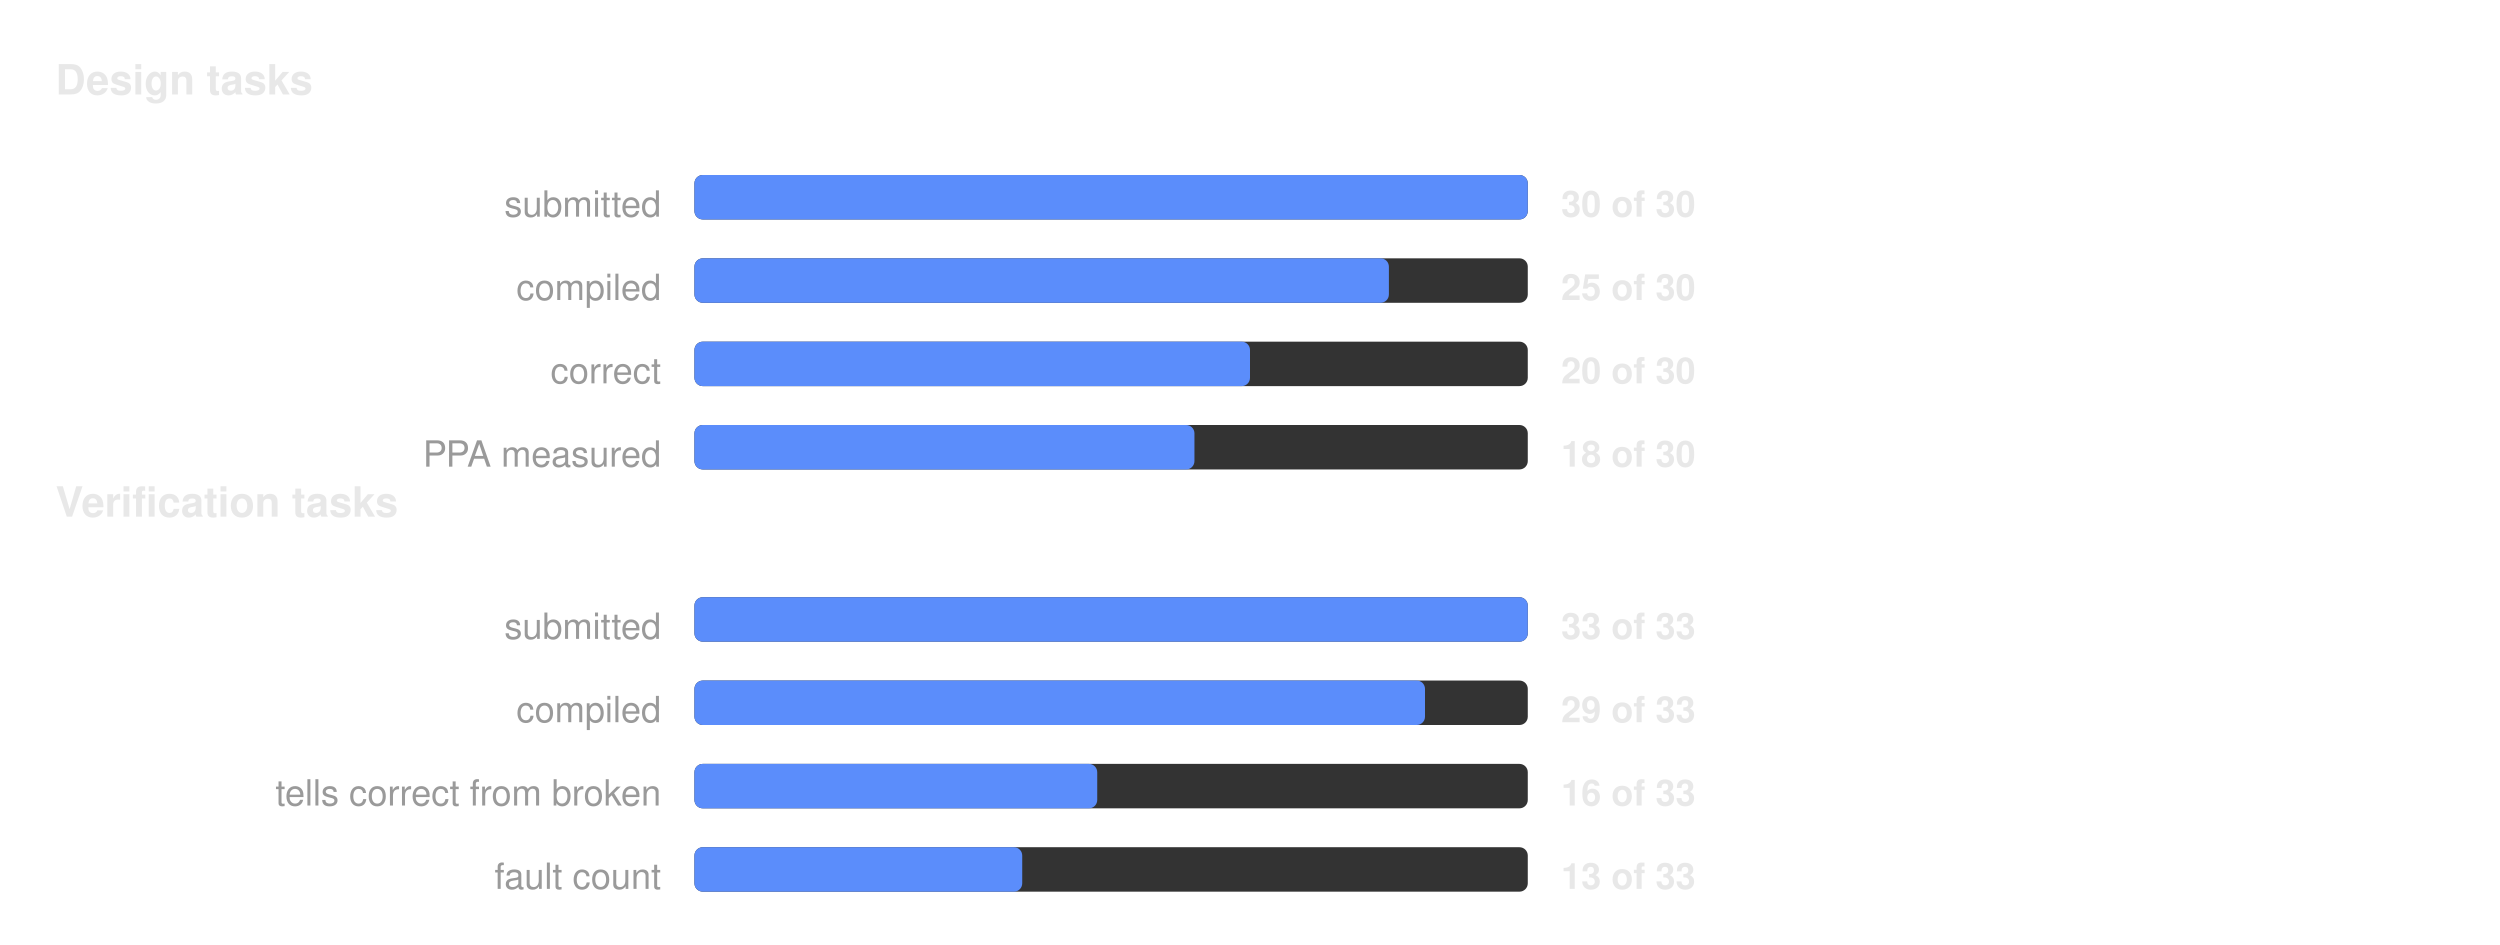
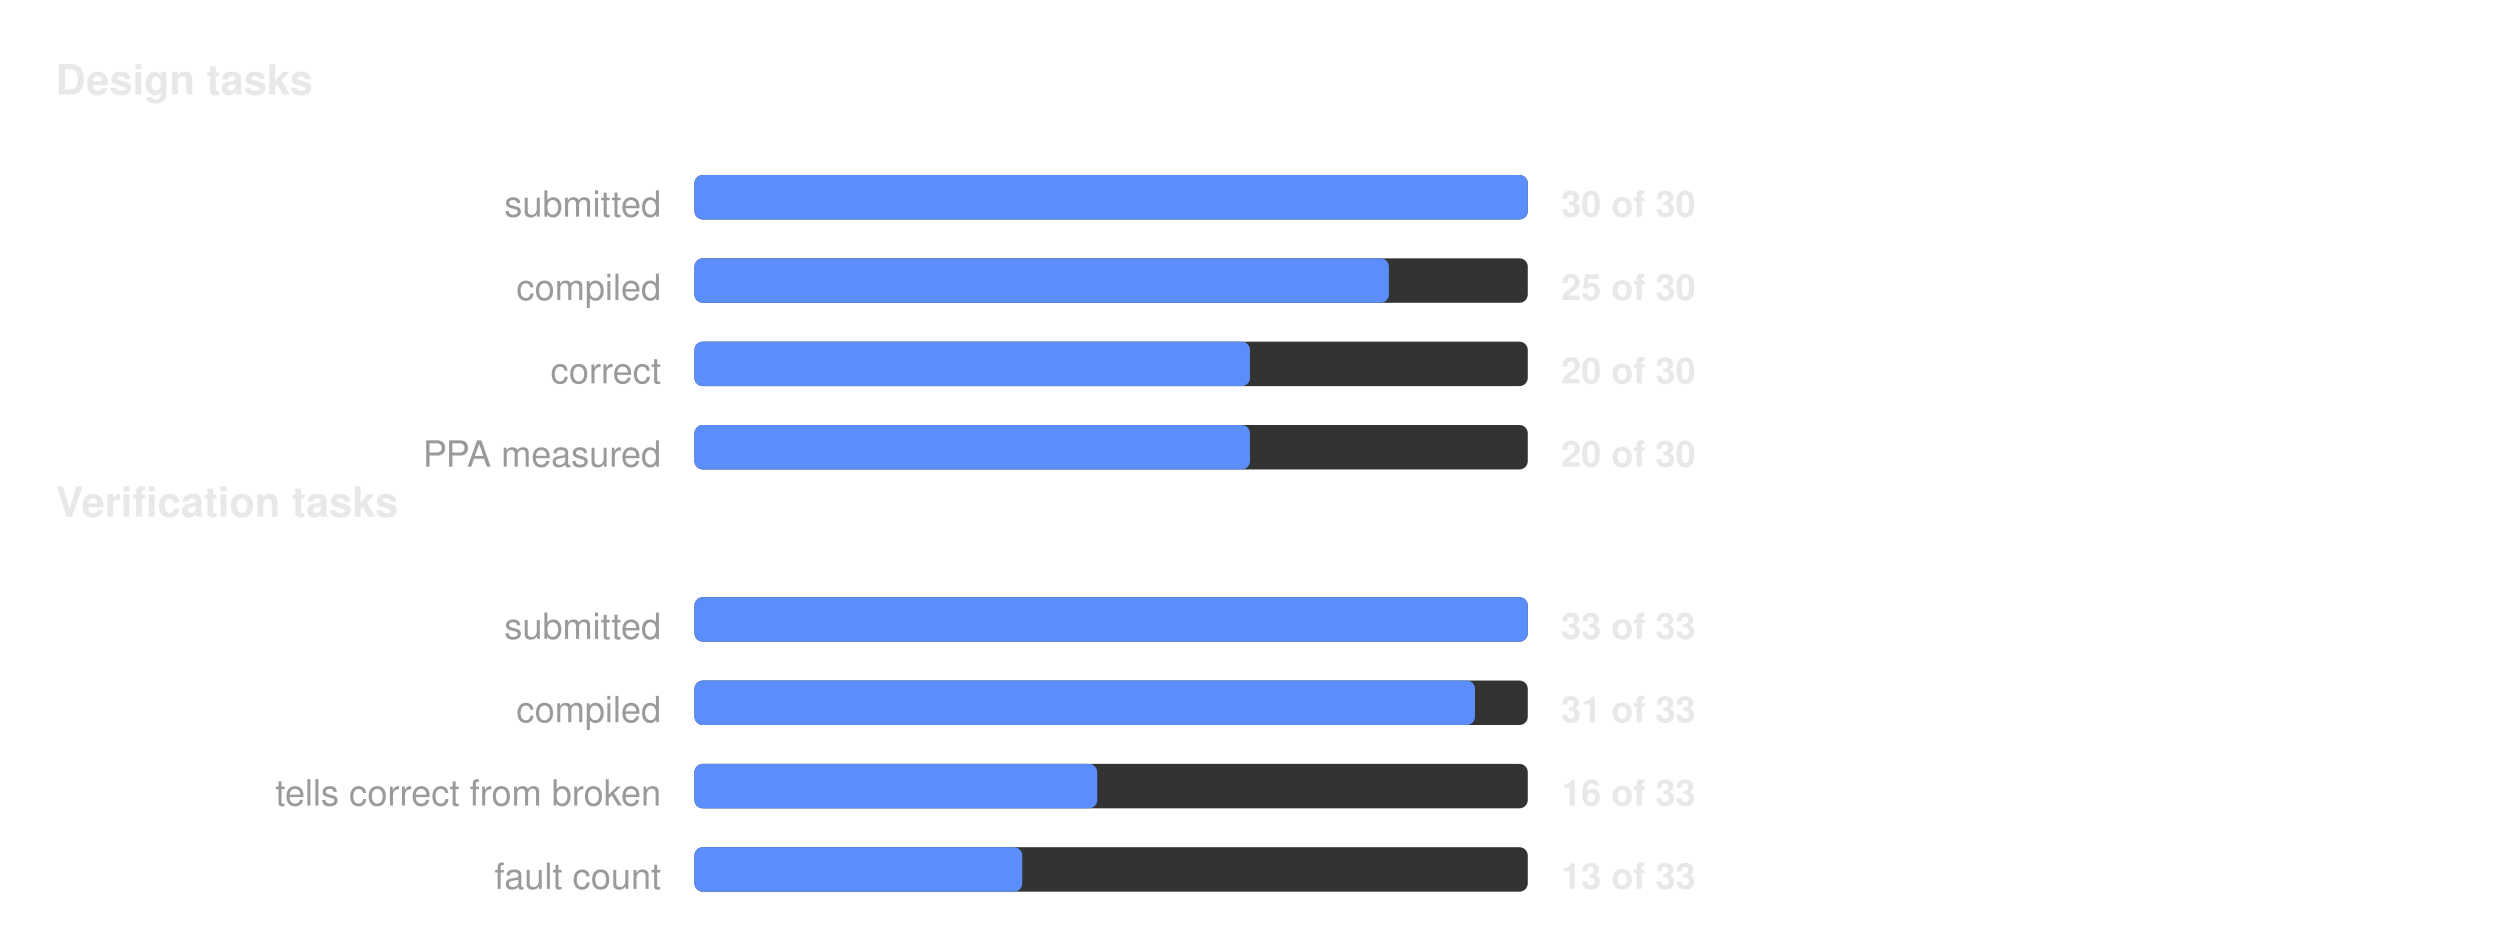
<svg xmlns="http://www.w3.org/2000/svg" viewBox="0 0 900 340" font-family="-apple-system,BlinkMacSystemFont,Segoe UI,Helvetica,Arial,sans-serif">
  <rect width="900" height="340" fill="none" />
  <text x="20" y="34" fill="#e8e8e8" font-size="15" font-weight="600">Design tasks</text>
  <text x="238" y="78" fill="#9a9a9a" font-size="13" text-anchor="end">submitted</text>
  <rect x="250" y="63" width="300" height="16" rx="3" fill="#333" />
  <rect x="250" y="63" width="300" height="16" rx="3" fill="#5b8dfb" />
  <text x="562" y="78" fill="#e8e8e8" font-size="13" font-weight="600">30 of 30</text>
  <text x="238" y="108" fill="#9a9a9a" font-size="13" text-anchor="end">compiled</text>
  <rect x="250" y="93" width="300" height="16" rx="3" fill="#333" />
  <rect x="250" y="93" width="250" height="16" rx="3" fill="#5b8dfb" />
  <text x="562" y="108" fill="#e8e8e8" font-size="13" font-weight="600">25 of 30</text>
  <text x="238" y="138" fill="#9a9a9a" font-size="13" text-anchor="end">correct</text>
  <rect x="250" y="123" width="300" height="16" rx="3" fill="#333" />
  <rect x="250" y="123" width="200" height="16" rx="3" fill="#5b8dfb" />
  <text x="562" y="138" fill="#e8e8e8" font-size="13" font-weight="600">20 of 30</text>
  <text x="238" y="168" fill="#9a9a9a" font-size="13" text-anchor="end">PPA measured</text>
  <rect x="250" y="153" width="300" height="16" rx="3" fill="#333" />
-   <rect x="250" y="153" width="180" height="16" rx="3" fill="#5b8dfb" />
-   <text x="562" y="168" fill="#e8e8e8" font-size="13" font-weight="600">18 of 30</text>
+   <rect x="250" y="153" width="200" height="16" rx="3" fill="#5b8dfb" />
+   <text x="562" y="168" fill="#e8e8e8" font-size="13" font-weight="600">20 of 30</text>
  <text x="20" y="186" fill="#e8e8e8" font-size="15" font-weight="600">Verification tasks</text>
  <text x="238" y="230" fill="#9a9a9a" font-size="13" text-anchor="end">submitted</text>
  <rect x="250" y="215" width="300" height="16" rx="3" fill="#333" />
  <rect x="250" y="215" width="300" height="16" rx="3" fill="#5b8dfb" />
  <text x="562" y="230" fill="#e8e8e8" font-size="13" font-weight="600">33 of 33</text>
  <text x="238" y="260" fill="#9a9a9a" font-size="13" text-anchor="end">compiled</text>
  <rect x="250" y="245" width="300" height="16" rx="3" fill="#333" />
-   <rect x="250" y="245" width="263" height="16" rx="3" fill="#5b8dfb" />
-   <text x="562" y="260" fill="#e8e8e8" font-size="13" font-weight="600">29 of 33</text>
+   <rect x="250" y="245" width="281" height="16" rx="3" fill="#5b8dfb" />
+   <text x="562" y="260" fill="#e8e8e8" font-size="13" font-weight="600">31 of 33</text>
  <text x="238" y="290" fill="#9a9a9a" font-size="13" text-anchor="end">tells correct from broken</text>
  <rect x="250" y="275" width="300" height="16" rx="3" fill="#333" />
  <rect x="250" y="275" width="145" height="16" rx="3" fill="#5b8dfb" />
  <text x="562" y="290" fill="#e8e8e8" font-size="13" font-weight="600">16 of 33</text>
  <text x="238" y="320" fill="#9a9a9a" font-size="13" text-anchor="end">fault count</text>
  <rect x="250" y="305" width="300" height="16" rx="3" fill="#333" />
  <rect x="250" y="305" width="118" height="16" rx="3" fill="#5b8dfb" />
  <text x="562" y="320" fill="#e8e8e8" font-size="13" font-weight="600">13 of 33</text>
</svg>
